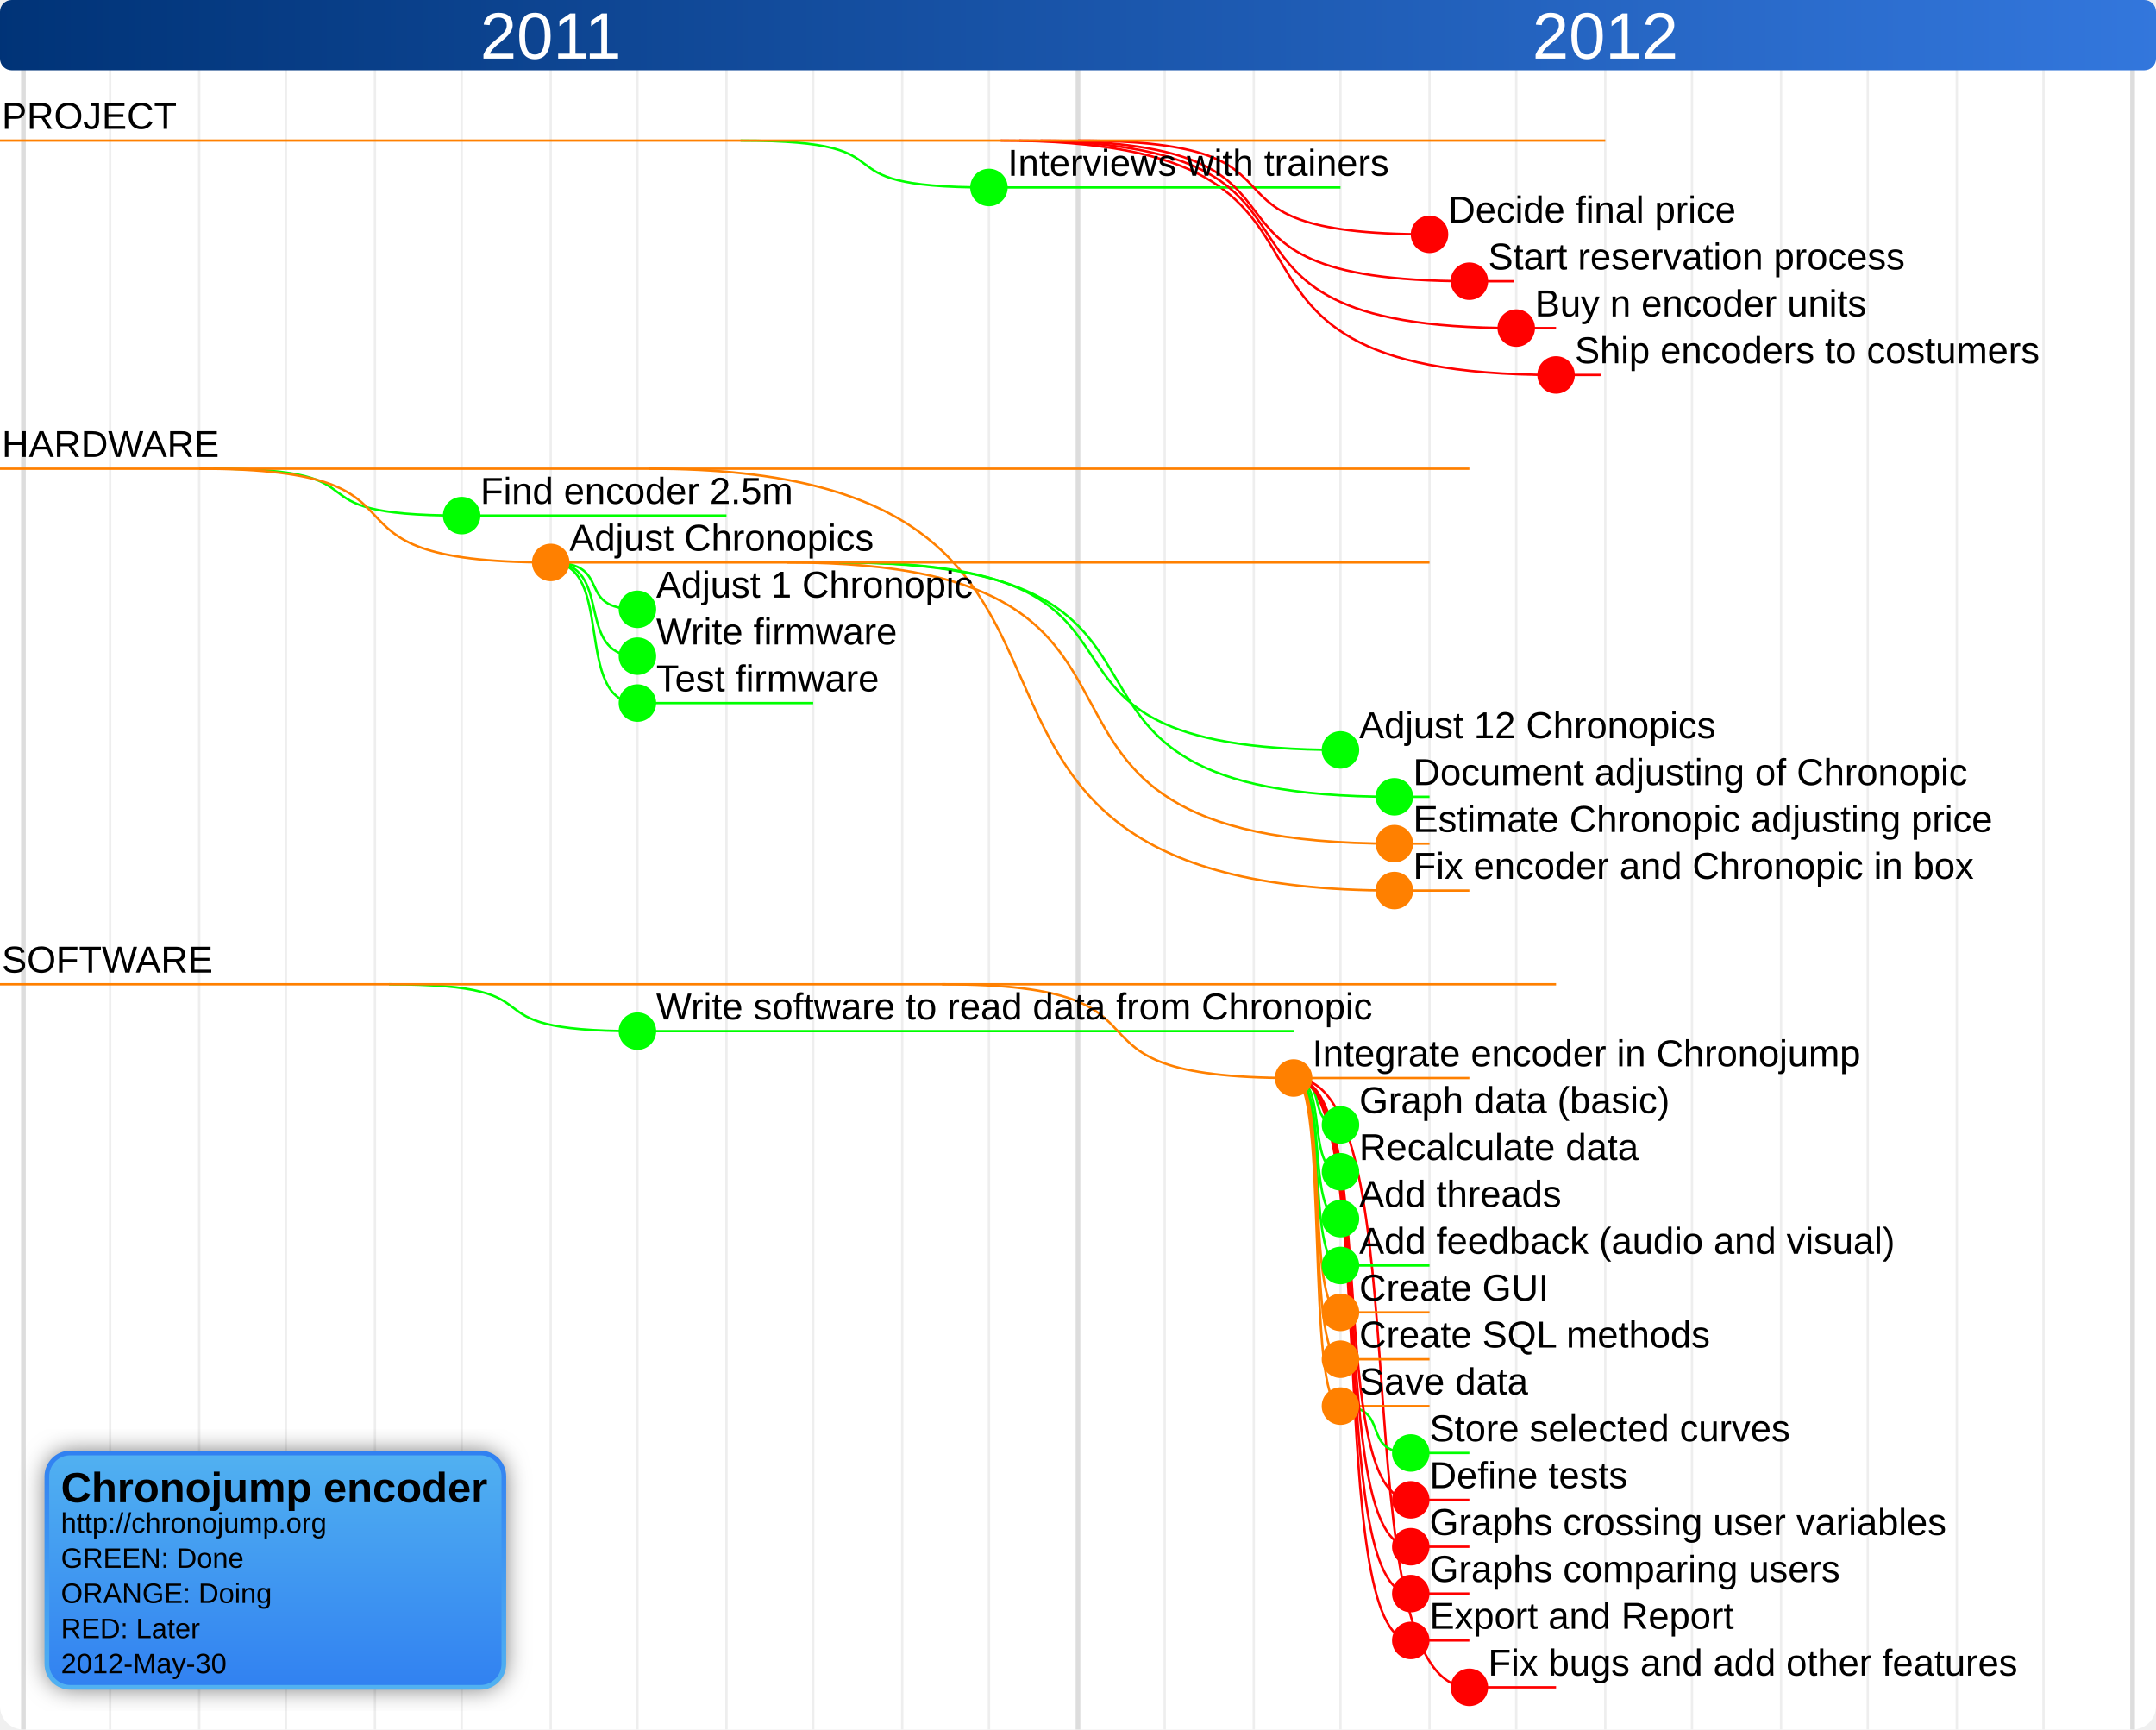
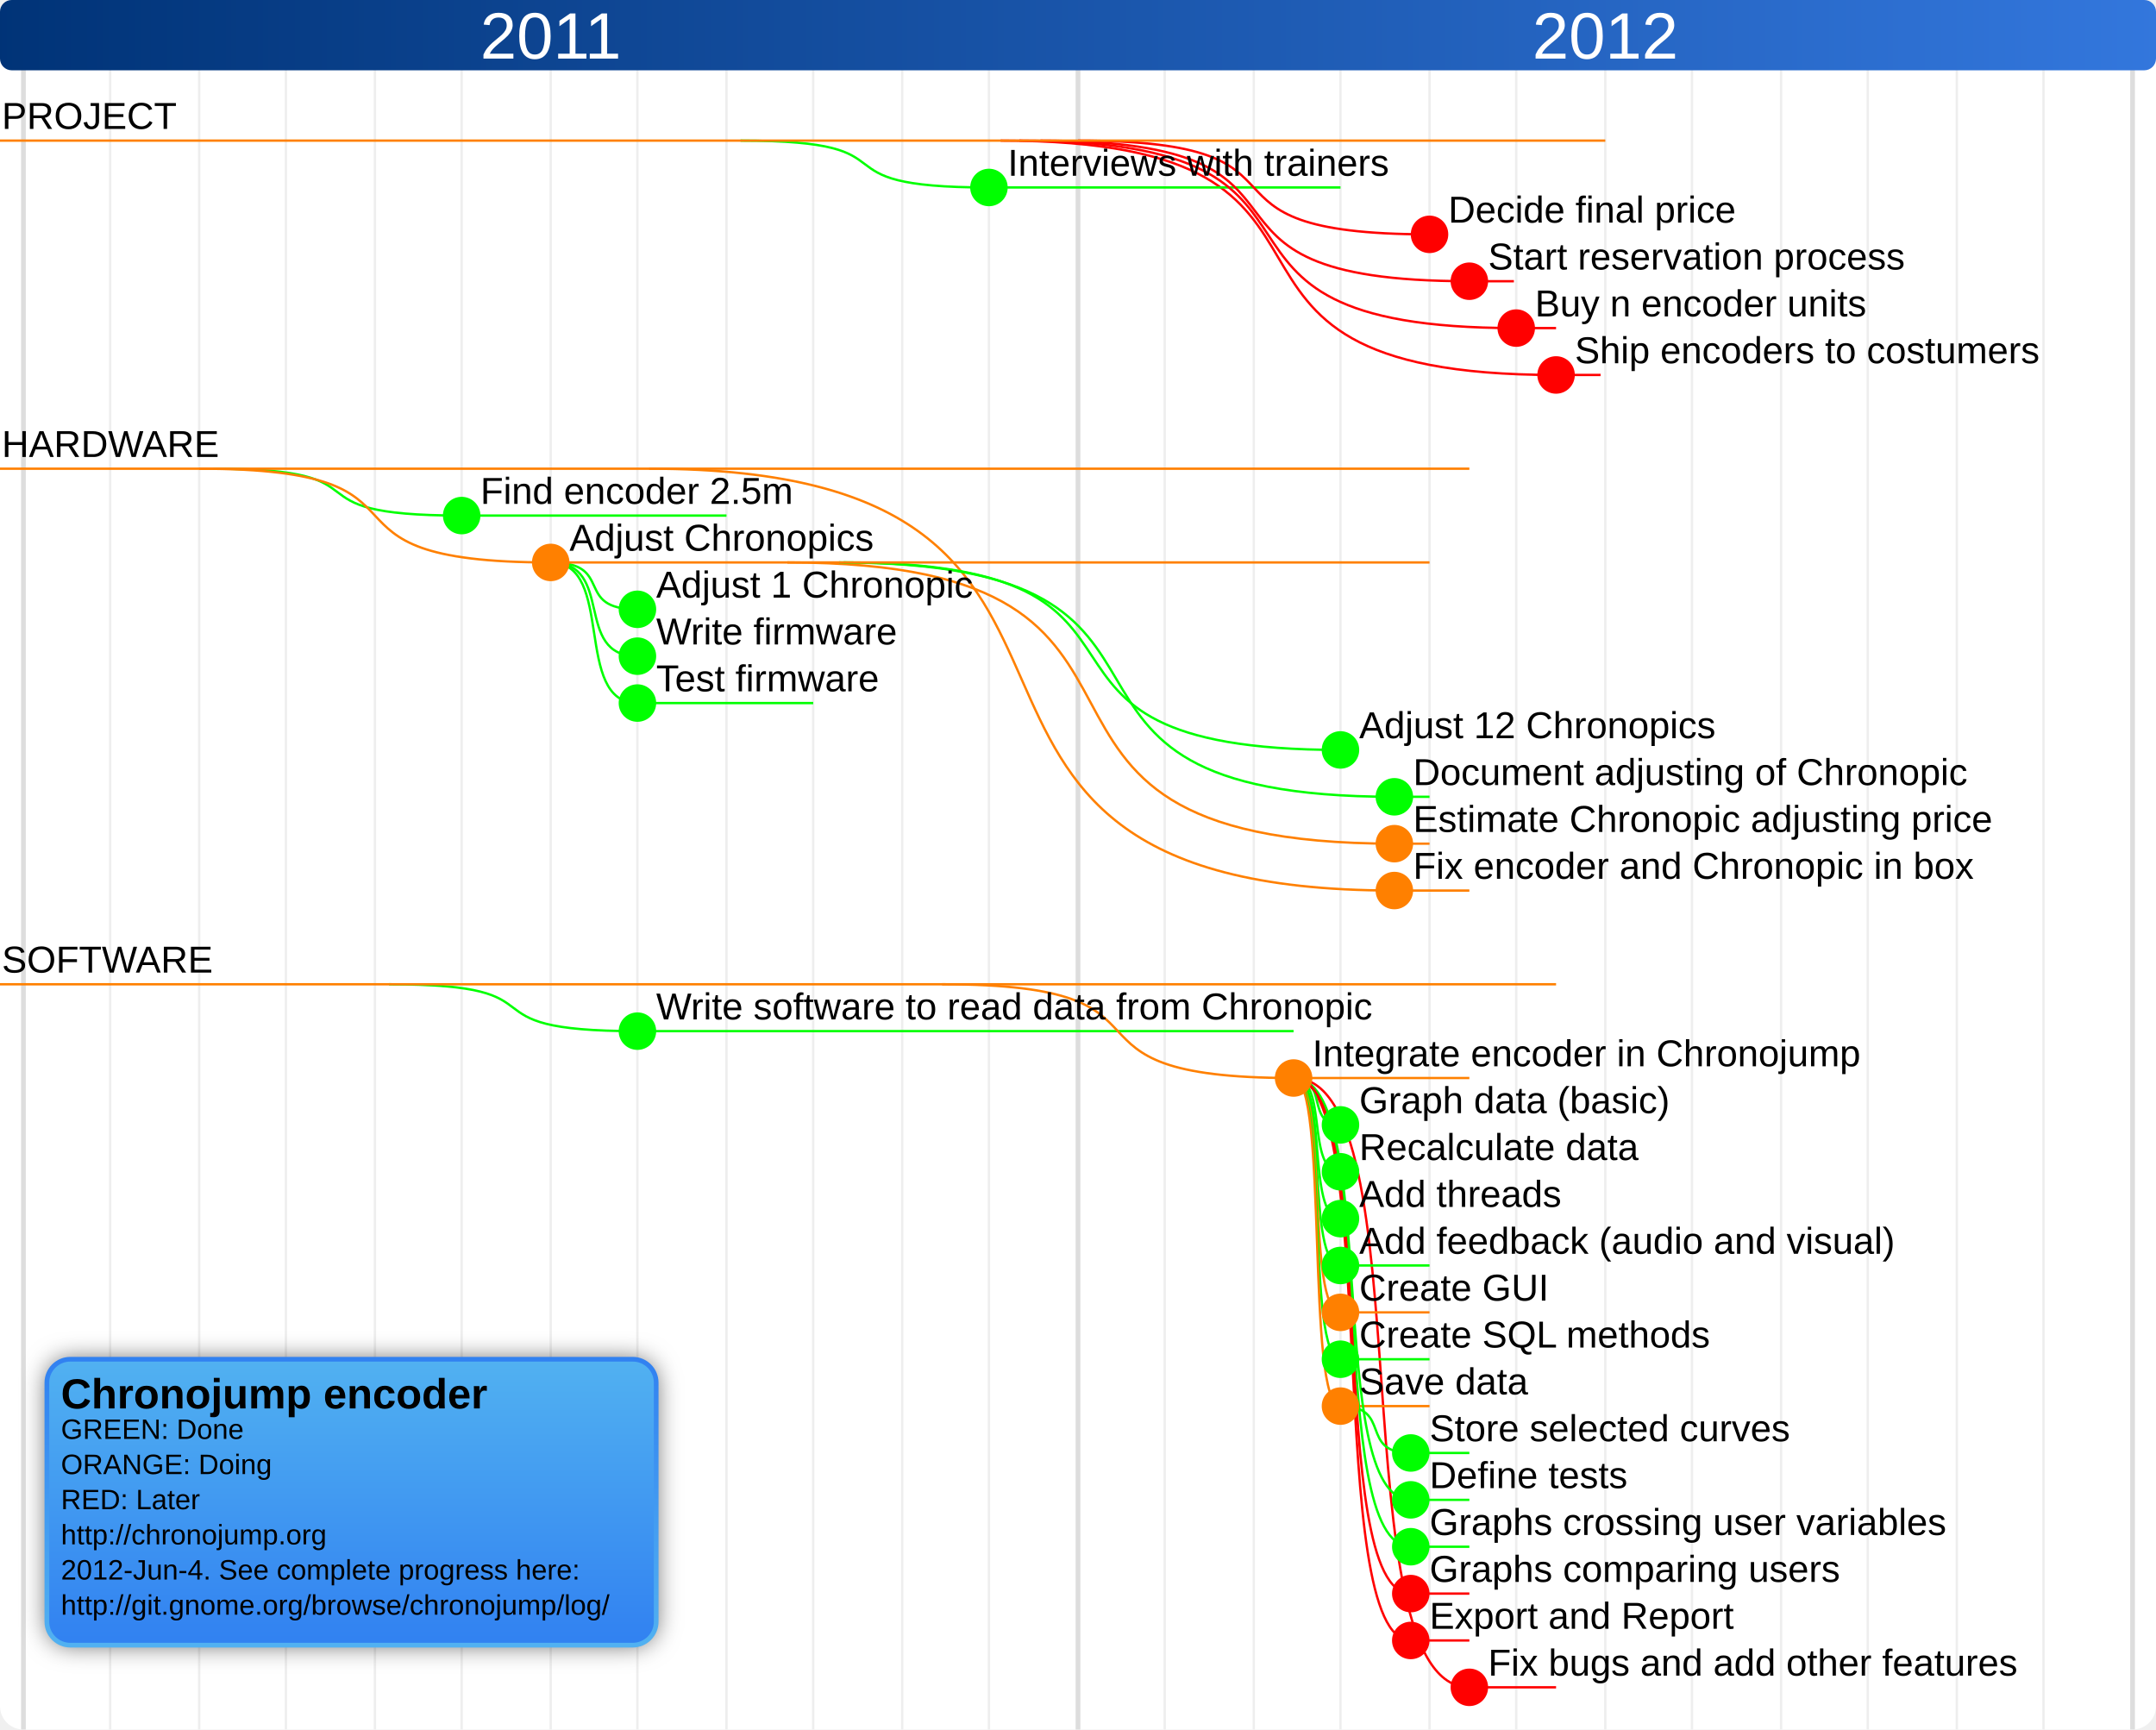
<svg xmlns="http://www.w3.org/2000/svg" version="1.1" width="920" height="738" id="svg2">
  <defs id="defs6">
    <linearGradient id="__yearline" x1="0" y1="0" x2="1" y2="0">
      <stop stop-color="#037" offset="0" stop-opacity="1" id="stop9" />
      <stop stop-color="#37d" offset="1" stop-opacity="1" id="stop11" />
    </linearGradient>
    <linearGradient id="__infobox_fill" x1="0" y1="0" x2="0" y2="1">
      <stop stop-color="#51b1f1" offset="0" stop-opacity="1" id="stop14" />
      <stop stop-color="#3181f1" offset="1" stop-opacity="1" id="stop16" />
    </linearGradient>
    <linearGradient id="__infobox_stroke" x1="0" y1="0" x2="0" y2="1">
      <stop stop-color="#3181f1" offset="0" stop-opacity="1" id="stop19" />
      <stop stop-color="#51b1f1" offset="1" stop-opacity="1" id="stop21" />
    </linearGradient>
    <filter id="__infobox_shadow" color-interpolation-filters="sRGB">
      <feGaussianBlur stdDeviation="5" id="feGaussianBlur24" />
    </filter>
    <circle id="__connectors_start" cx="0" cy="0" r="6" stroke="none" />
    <rect id="__fadeout" height="1" width="0" y="-0.5" x="0" />
  </defs>
  <g id="layer_background">
    <rect x="0" y="0" width="920" height="738" rx="10" ry="10" fill="#fff" id="rect29" />
  </g>
  <g id="layer_yearrulers" stroke-width="1" stroke="#eee">
    <line x1="10" y1="0" x2="10" y2="738" stroke-width="2" stroke="#ddd" id="line32" />
    <line x1="47" y1="0" x2="47" y2="738" id="line34" />
    <line x1="85" y1="0" x2="85" y2="738" id="line36" />
    <line x1="122" y1="0" x2="122" y2="738" id="line38" />
    <line x1="160" y1="0" x2="160" y2="738" id="line40" />
    <line x1="197" y1="0" x2="197" y2="738" id="line42" />
    <line x1="235" y1="0" x2="235" y2="738" id="line44" />
    <line x1="272" y1="0" x2="272" y2="738" id="line46" />
    <line x1="310" y1="0" x2="310" y2="738" id="line48" />
    <line x1="347" y1="0" x2="347" y2="738" id="line50" />
    <line x1="385" y1="0" x2="385" y2="738" id="line52" />
    <line x1="422" y1="0" x2="422" y2="738" id="line54" />
    <line x1="460" y1="0" x2="460" y2="738" stroke-width="2" stroke="#ddd" id="line56" />
    <line x1="497" y1="0" x2="497" y2="738" id="line58" />
    <line x1="535" y1="0" x2="535" y2="738" id="line60" />
    <line x1="572" y1="0" x2="572" y2="738" id="line62" />
    <line x1="610" y1="0" x2="610" y2="738" id="line64" />
    <line x1="647" y1="0" x2="647" y2="738" id="line66" />
    <line x1="685" y1="0" x2="685" y2="738" id="line68" />
    <line x1="722" y1="0" x2="722" y2="738" id="line70" />
    <line x1="760" y1="0" x2="760" y2="738" id="line72" />
    <line x1="797" y1="0" x2="797" y2="738" id="line74" />
    <line x1="835" y1="0" x2="835" y2="738" id="line76" />
    <line x1="872" y1="0" x2="872" y2="738" id="line78" />
    <line x1="910" y1="0" x2="910" y2="738" stroke-width="2" stroke="#ddd" id="line80" />
  </g>
  <g id="layer_domains" />
  <g id="layer_connectors" style="opacity:0.6;" />
  <g id="layer_lines" style="fill:none;stroke-width:1;">
    <path id="__line_Ship__encoders__to__costumers" d="M 427 60 C 604.75,60 486.25,160 664,160 L 664 160 L 683 160" stroke="#ff0000" style="stroke-width:1;" />
    <path id="__line_Interviews__with__trainers" d="M 316 60 C 395.5,60 342.5,80 422,80 L 422 80 L 572 80" stroke="#00ff00" style="stroke-width:1;" />
    <path id="__line_Decide__final__price" d="M 460 60 C 572.5,60 497.5,100 610,100 L 610 100 L 610 100" stroke="#ff0000" style="stroke-width:1;" />
    <path id="__line_Start__reservation__process" d="M 444 60 C 581.25,60 489.75,120 627,120 L 627 120 L 646 120" stroke="#ff0000" style="stroke-width:1;" />
    <path id="__line_Buy__n__encoder__units" d="M 435 60 C 594,60 488,140 647,140 L 647 140 L 664 140" stroke="#ff0000" style="stroke-width:1;" />
    <path id="__line_-__PROJECT" d="M -17 60 L 685 60" stroke="#FF8000" style="stroke-width:1;" />
    <path id="__line_Fix__encoder__and__Chronopic__in__box" d="M 277 200 C 515.5,200 356.5,380 595,380 L 595 380 L 627 380" stroke="#ff8000" style="stroke-width:1;" />
    <path id="__line_Find__encoder__2.5m" d="M 91 200 C 170.5,200 117.5,220 197,220 L 197 220 L 310 220" stroke="#00ff00" style="stroke-width:1;" />
    <path id="__line_Estimate__Chronopic__adjusting__price" d="M 336 240 C 530.25,240 400.75,360 595,360 L 595 360 L 610 360" stroke="#ff8000" style="stroke-width:1;" />
    <path id="__line_Adjust__1__Chronopic" d="M 235 240 C 262.75,240 244.25,260 272,260 L 272 260 L 272 260" stroke="#00ff00" style="stroke-width:1;" />
    <path id="__line_Write__firmware" d="M 235 240 C 262.75,240 244.25,280 272,280 L 272 280 L 272 280" stroke="#00ff00" style="stroke-width:1;" />
    <path id="__line_Test__firmware" d="M 235 240 C 262.75,240 244.25,300 272,300 L 272 300 L 347 300" stroke="#00ff00" style="stroke-width:1;" />
    <path id="__line_Adjust__12__Chronopics" d="M 360 240 C 519,240 413,320 572,320 L 572 320 L 572 320" stroke="#00ff00" style="stroke-width:1;" />
    <path id="__line_Document__adjusting__of__Chronopic" d="M 358 240 C 535.75,240 417.25,340 595,340 L 595 340 L 610 340" stroke="#00ff00" style="stroke-width:1;" />
    <path id="__line_Adjust__Chronopics" d="M 85 200 C 197.5,200 122.5,240 235,240 L 235 240 L 610 240" stroke="#ff8000" style="stroke-width:1;" />
    <path id="__line_-__HARDWARE" d="M -17 200 L 627 200" stroke="#FF8000" style="stroke-width:1;" />
    <path id="__line_Export__and__Report" d="M 552 460 C 589.5,460 564.5,700 602,700 L 602 700 L 627 700" stroke="#ff0000" style="stroke-width:1;" />
    <path id="__line_Write__software__to__read__data__from__Chronopic" d="M 166 420 C 245.5,420 192.5,440 272,440 L 272 440 L 552 440" stroke="#00ff00" style="stroke-width:1;" />
    <path id="__line_Fix__bugs__and__add__other__features" d="M 552 460 C 608.25,460 570.75,720 627,720 L 627 720 L 664 720" stroke="#ff0000" style="stroke-width:1;" />
    <path id="__line_Graph__data__(basic)" d="M 552 460 C 567,460 557,480 572,480 L 572 480 L 572 480" stroke="#00ff00" style="stroke-width:1;" />
    <path id="__line_Recalculate__data" d="M 552 460 C 567,460 557,500 572,500 L 572 500 L 572 500" stroke="#00ff00" style="stroke-width:1;" />
    <path id="__line_Add__threads" d="M 552 460 C 567,460 557,520 572,520 L 572 520 L 572 520" stroke="#00ff00" style="stroke-width:1;" />
    <path id="__line_Add__feedback__(audio__and__visual)" d="M 552 460 C 567,460 557,540 572,540 L 572 540 L 610 540" stroke="#00ff00" style="stroke-width:1;" />
    <path id="__line_Create__GUI" d="M 552 460 C 567,460 557,560 572,560 L 572 560 L 610 560" stroke="#ff8000" style="stroke-width:1;" />
-     <path id="__line_Create__SQL__methods" d="M 552 460 C 567,460 557,580 572,580 L 572 580 L 610 580" stroke="#ff8000" style="stroke-width:1;" />
+     <path id="__line_Create__SQL__methods" d="M 552 460 C 567,460 557,580 572,580 L 572 580 L 610 580" stroke="#00ff00" style="stroke-width:1;" />
    <path id="__line_Store__selected__curves" d="M 572 600 C 594.5,600 579.5,620 602,620 L 602 620 L 627 620" stroke="#00ff00" style="stroke-width:1;" />
    <path id="__line_Save__data" d="M 552 460 C 567,460 557,600 572,600 L 572 600 L 610 600" stroke="#ff8000" style="stroke-width:1;" />
-     <path id="__line_Define__tests" d="M 552 460 C 589.5,460 564.5,640 602,640 L 602 640 L 627 640" stroke="#ff0000" style="stroke-width:1;" />
-     <path id="__line_Graphs__crossing__user__variables" d="M 552 460 C 589.5,460 564.5,660 602,660 L 602 660 L 627 660" stroke="#ff0000" style="stroke-width:1;" />
+     <path id="__line_Define__tests" d="M 552 460 C 589.5,460 564.5,640 602,640 L 602 640 L 627 640" stroke="#00ff00" style="stroke-width:1;" />
+     <path id="__line_Graphs__crossing__user__variables" d="M 552 460 C 589.5,460 564.5,660 602,660 L 602 660 L 627 660" stroke="#00ff00" style="stroke-width:1;" />
    <path id="__line_Graphs__comparing__users" d="M 552 460 C 589.5,460 564.5,680 602,680 L 602 680 L 627 680" stroke="#ff0000" style="stroke-width:1;" />
    <path id="__line_Integrate__encoder__in__Chronojump" d="M 402 420 C 514.5,420 439.5,460 552,460 L 552 460 L 627 460" stroke="#ff8000" style="stroke-width:1;" />
    <path id="__line_-__SOFTWARE" d="M -17 420 L 664 420" stroke="#FF8000" style="stroke-width:1;" />
  </g>
  <g id="layer_dots" style="stroke:none;">
    <circle id="__dot_Ship__encoders__to__costumers" cx="664" cy="160" r="8" fill="#ff0000" stroke="none" />
    <circle id="__dot_Interviews__with__trainers" cx="422" cy="80" r="8" fill="#00ff00" stroke="none" />
    <circle id="__dot_Decide__final__price" cx="610" cy="100" r="8" fill="#ff0000" stroke="none" />
    <circle id="__dot_Start__reservation__process" cx="627" cy="120" r="8" fill="#ff0000" stroke="none" />
    <circle id="__dot_Buy__n__encoder__units" cx="647" cy="140" r="8" fill="#ff0000" stroke="none" />
    <circle id="__dot_-__PROJECT" cx="-17" cy="60" r="8" fill="#FF8000" stroke="none" />
    <circle id="__dot_Fix__encoder__and__Chronopic__in__box" cx="595" cy="380" r="8" fill="#ff8000" stroke="none" />
    <circle id="__dot_Find__encoder__2.5m" cx="197" cy="220" r="8" fill="#00ff00" stroke="none" />
    <circle id="__dot_Estimate__Chronopic__adjusting__price" cx="595" cy="360" r="8" fill="#ff8000" stroke="none" />
    <circle id="__dot_Adjust__1__Chronopic" cx="272" cy="260" r="8" fill="#00ff00" stroke="none" />
    <circle id="__dot_Write__firmware" cx="272" cy="280" r="8" fill="#00ff00" stroke="none" />
    <circle id="__dot_Test__firmware" cx="272" cy="300" r="8" fill="#00ff00" stroke="none" />
    <circle id="__dot_Adjust__12__Chronopics" cx="572" cy="320" r="8" fill="#00ff00" stroke="none" />
    <circle id="__dot_Document__adjusting__of__Chronopic" cx="595" cy="340" r="8" fill="#00ff00" stroke="none" />
    <circle id="__dot_Adjust__Chronopics" cx="235" cy="240" r="8" fill="#ff8000" stroke="none" />
    <circle id="__dot_-__HARDWARE" cx="-17" cy="200" r="8" fill="#FF8000" stroke="none" />
    <circle id="__dot_Export__and__Report" cx="602" cy="700" r="8" fill="#ff0000" stroke="none" />
    <circle id="__dot_Write__software__to__read__data__from__Chronopic" cx="272" cy="440" r="8" fill="#00ff00" stroke="none" />
    <circle id="__dot_Fix__bugs__and__add__other__features" cx="627" cy="720" r="8" fill="#ff0000" stroke="none" />
    <circle id="__dot_Graph__data__(basic)" cx="572" cy="480" r="8" fill="#00ff00" stroke="none" />
    <circle id="__dot_Recalculate__data" cx="572" cy="500" r="8" fill="#00ff00" stroke="none" />
    <circle id="__dot_Add__threads" cx="572" cy="520" r="8" fill="#00ff00" stroke="none" />
    <circle id="__dot_Add__feedback__(audio__and__visual)" cx="572" cy="540" r="8" fill="#00ff00" stroke="none" />
    <circle id="__dot_Create__GUI" cx="572" cy="560" r="8" fill="#ff8000" stroke="none" />
-     <circle id="__dot_Create__SQL__methods" cx="572" cy="580" r="8" fill="#ff8000" stroke="none" />
+     <circle id="__dot_Create__SQL__methods" cx="572" cy="580" r="8" fill="#00ff00" stroke="none" />
    <circle id="__dot_Store__selected__curves" cx="602" cy="620" r="8" fill="#00ff00" stroke="none" />
    <circle id="__dot_Save__data" cx="572" cy="600" r="8" fill="#ff8000" stroke="none" />
-     <circle id="__dot_Define__tests" cx="602" cy="640" r="8" fill="#ff0000" stroke="none" />
-     <circle id="__dot_Graphs__crossing__user__variables" cx="602" cy="660" r="8" fill="#ff0000" stroke="none" />
+     <circle id="__dot_Define__tests" cx="602" cy="640" r="8" fill="#00ff00" stroke="none" />
+     <circle id="__dot_Graphs__crossing__user__variables" cx="602" cy="660" r="8" fill="#00ff00" stroke="none" />
    <circle id="__dot_Graphs__comparing__users" cx="602" cy="680" r="8" fill="#ff0000" stroke="none" />
    <circle id="__dot_Integrate__encoder__in__Chronojump" cx="552" cy="460" r="8" fill="#ff8000" stroke="none" />
    <circle id="__dot_-__SOFTWARE" cx="-17" cy="420" r="8" fill="#FF8000" stroke="none" />
  </g>
  <g id="layer_icons" />
  <g id="layer_labels" style="font-size:16px;stroke:none;fill:#000;font-family:Liberation Sans, Arial, Helvetica;-inkscape-font-specification:Liberation Sans, Arial, Helvetica;">
    <text x="672" y="155" id="text152">Ship encoders to costumers</text>
    <text x="430" y="75" id="text154">Interviews with trainers</text>
    <text x="618" y="95" id="text156">Decide final price</text>
    <text x="635" y="115" id="text158">Start reservation process</text>
    <text x="655" y="135" id="text160">Buy n encoder units</text>
    <text x="-9" y="55" id="text162">- PROJECT</text>
    <text x="603" y="375" id="text164">Fix encoder and Chronopic in box</text>
    <text x="205" y="215" id="text166">Find encoder 2.5m</text>
    <text x="603" y="355" id="text168">Estimate Chronopic adjusting price</text>
    <text x="280" y="255" id="text170">Adjust 1 Chronopic</text>
    <text x="280" y="275" id="text172">Write firmware</text>
    <text x="280" y="295" id="text174">Test firmware</text>
    <text x="580" y="315" id="text176">Adjust 12 Chronopics</text>
    <text x="603" y="335" id="text178">Document adjusting of Chronopic</text>
    <text x="243" y="235" id="text180">Adjust Chronopics</text>
    <text x="-9" y="195" id="text182">- HARDWARE</text>
    <text x="610" y="695" id="text184">Export and Report</text>
    <text x="280" y="435" id="text186">Write software to read data from Chronopic</text>
    <text x="635" y="715" id="text188">Fix bugs and add other features</text>
    <text x="580" y="475" id="text190">Graph data (basic)</text>
    <text x="580" y="495" id="text192">Recalculate data</text>
    <text x="580" y="515" id="text194">Add threads</text>
    <text x="580" y="535" id="text196">Add feedback (audio and visual)</text>
    <text x="580" y="555" id="text198">Create GUI</text>
    <text x="580" y="575" id="text200">Create SQL methods</text>
    <text x="610" y="615" id="text202">Store selected curves</text>
    <text x="580" y="595" id="text204">Save data</text>
    <text x="610" y="635" id="text206">Define tests</text>
    <text x="610" y="655" id="text208">Graphs crossing user variables</text>
    <text x="610" y="675" id="text210">Graphs comparing users</text>
    <text x="560" y="455" id="text212">Integrate encoder in Chronojump</text>
    <text x="-9" y="415" id="text214">- SOFTWARE</text>
  </g>
  <g id="layer_yearlines" style="stroke:none;fill:url(#__yearline);">
    <rect x="0" y="0" rx="5" ry="5" width="920" height="30" id="rect217" />
    <g style="font-size:28px;stroke:none;fill:#fff;font-family:Liberation Sans, Arial, Helvetica;-inkscape-font-specification:Liberation Sans, Arial, Helvetica;text-anchor:middle;" id="g219">
      <text x="235" y="25" id="text221">
        <tspan id="tspan223">2011</tspan>
      </text>
      <text x="685" y="25" id="text225">
        <tspan id="tspan227">2012</tspan>
      </text>
    </g>
  </g>
  <g id="layer_infobox" style="stroke:none;fill:#000;font-family:Liberation Sans, Arial, Helvetica;-inkscape-font-specification:Liberation Sans, Arial, Helvetica;">
-     <rect x="20" y="620" width="195" height="100" rx="10" ry="10" fill="#000" filter="url(#__infobox_shadow)" opacity="0.6" id="rect230" />
-     <rect x="20" y="620" width="195" height="100" rx="10" ry="10" fill="url(#__infobox_fill)" stroke="url(#__infobox_stroke)" stroke-width="2" id="rect232" />
-     <text x="26" y="641" id="text234">
+     <rect x="20" y="580" width="260" height="122" rx="10" ry="10" fill="#000" filter="url(#__infobox_shadow)" opacity="0.6" id="rect230" />
+     <rect x="20" y="580" width="260" height="122" rx="10" ry="10" fill="url(#__infobox_fill)" stroke="url(#__infobox_stroke)" stroke-width="2" id="rect232" />
+     <text x="26" y="601" id="text234">
      <tspan style="font-size:18px;font-weight:bold;" id="tspan236">Chronojump encoder</tspan>
    </text>
-     <text x="26" y="654" id="text238">
-       <tspan style="font-size:12px;" id="tspan240">http://chronojump.org</tspan>
+     <text x="26" y="614" id="text238">
+       <tspan style="font-size:12px;" id="tspan240">GREEN: Done</tspan>
    </text>
-     <text x="26" y="669" id="text242">
-       <tspan style="font-size:12px;" id="tspan244">GREEN: Done</tspan>
+     <text x="26" y="629" id="text242">
+       <tspan style="font-size:12px;" id="tspan244">ORANGE: Doing</tspan>
    </text>
-     <text x="26" y="684" id="text246">
-       <tspan style="font-size:12px;" id="tspan248">ORANGE: Doing</tspan>
+     <text x="26" y="644" id="text246">
+       <tspan style="font-size:12px;" id="tspan248">RED: Later</tspan>
    </text>
-     <text x="26" y="699" id="text250">
-       <tspan style="font-size:12px;" id="tspan252">RED: Later</tspan>
+     <text x="26" y="659" id="text250">
+       <tspan style="font-size:12px;" id="tspan252">http://chronojump.org</tspan>
    </text>
-     <text x="26" y="714" id="text254">
-       <tspan style="font-size:12px;" id="tspan256">2012-May-30</tspan>
+     <text x="26" y="674" id="text254">
+       <tspan style="font-size:12px;" id="tspan256">2012-Jun-4. See complete progress here:</tspan>
+     </text>
+     <text x="26" y="689" id="text258">
+       <tspan style="font-size:12px;" id="tspan260">http://git.gnome.org/browse/chronojump/log/</tspan>
    </text>
  </g>
  <g id="layer_included_png" />
  <g id="layer_included_svg" />
</svg>
